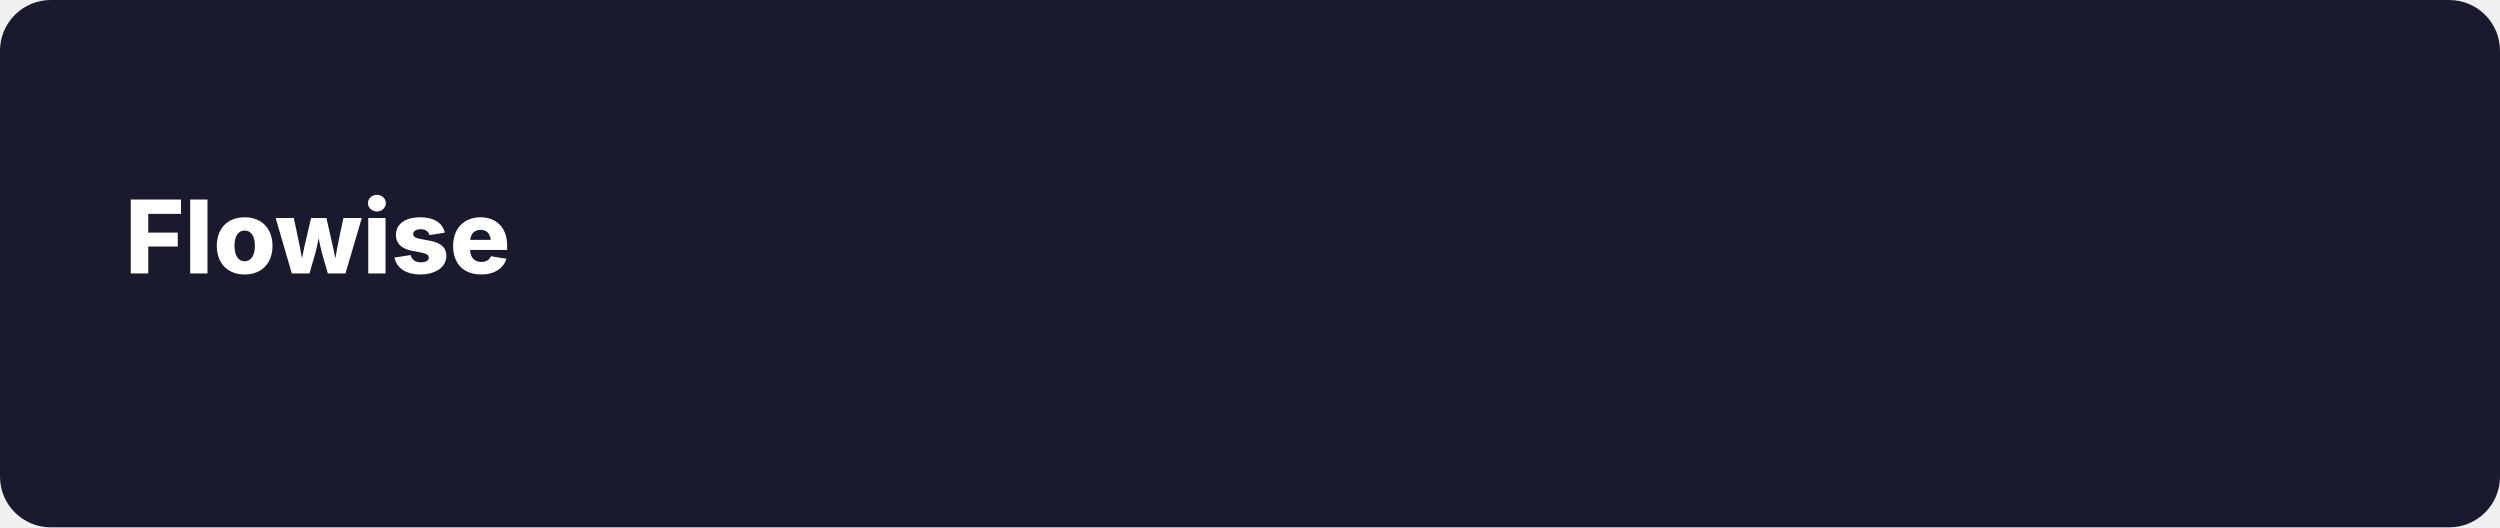
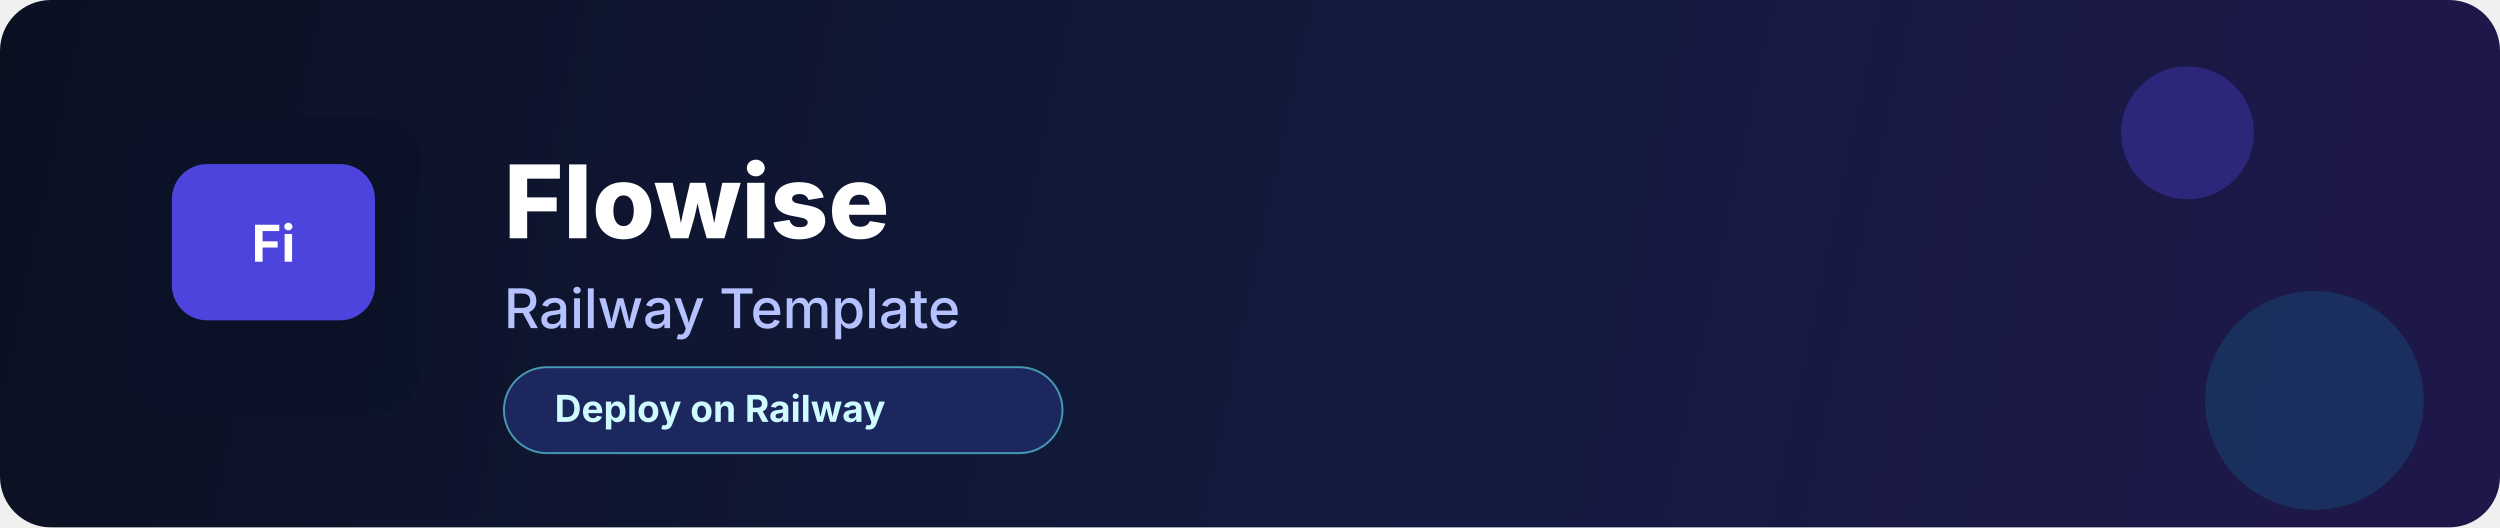
- <svg xmlns="http://www.w3.org/2000/svg" width="1280" height="270" viewBox="0 0 1280 270" fill="none">
-   <rect width="1280" height="270" rx="26" fill="#1a1a2e" />
-   <text x="64" y="140" fill="#FFFFFF" font-family="Inter,sans-serif" font-size="52" font-weight="800">Flowise</text>
+ <svg xmlns="http://www.w3.org/2000/svg" width="1280" height="270" viewBox="0 0 1280 270" fill="none" role="img" aria-labelledby="title desc">
+   <defs>
+     <linearGradient id="bg" x1="0" y1="0" x2="1280" y2="270" gradientUnits="userSpaceOnUse">
+       <stop stop-color="#0B1021" />
+       <stop offset="0.55" stop-color="#131B3F" />
+       <stop offset="1" stop-color="#1F174A" />
+     </linearGradient>
+   </defs>
+   <rect width="1280" height="270" rx="26" fill="url(#bg)" />
+   <circle cx="1120" cy="68" r="34" fill="#4F46E5" opacity="0.33" />
+   <circle cx="1185" cy="205" r="56" fill="#06B6D4" opacity="0.15" />
+   <rect x="64" y="60" width="152" height="152" rx="24" fill="#0B1228" opacity="0.92" />
+   <rect x="88" y="84" width="104" height="80" rx="18" fill="#4F46E5" opacity="0.95" />
+   <text x="140" y="134" text-anchor="middle" fill="#FFFFFF" font-family="Inter,Segoe UI,Roboto,Helvetica,Arial,sans-serif" font-size="26" font-weight="700">Fi</text>
+   <text x="258" y="122" fill="#FFFFFF" font-family="Inter,Segoe UI,Roboto,Helvetica,Arial,sans-serif" font-size="52" font-weight="800">Flowise</text>
+   <text x="258" y="168" fill="#B6C2FF" font-family="Inter,Segoe UI,Roboto,Helvetica,Arial,sans-serif" font-size="28" font-weight="500">Railway Template</text>
+   <rect x="258" y="188" width="286" height="44" rx="22" fill="#1C285D" stroke="#67E8F9" stroke-opacity="0.6" />
+   <text x="284" y="216" fill="#CFFAFE" font-family="Inter,Segoe UI,Roboto,Helvetica,Arial,sans-serif" font-size="19" font-weight="700">Deploy on Railway</text>
</svg>
